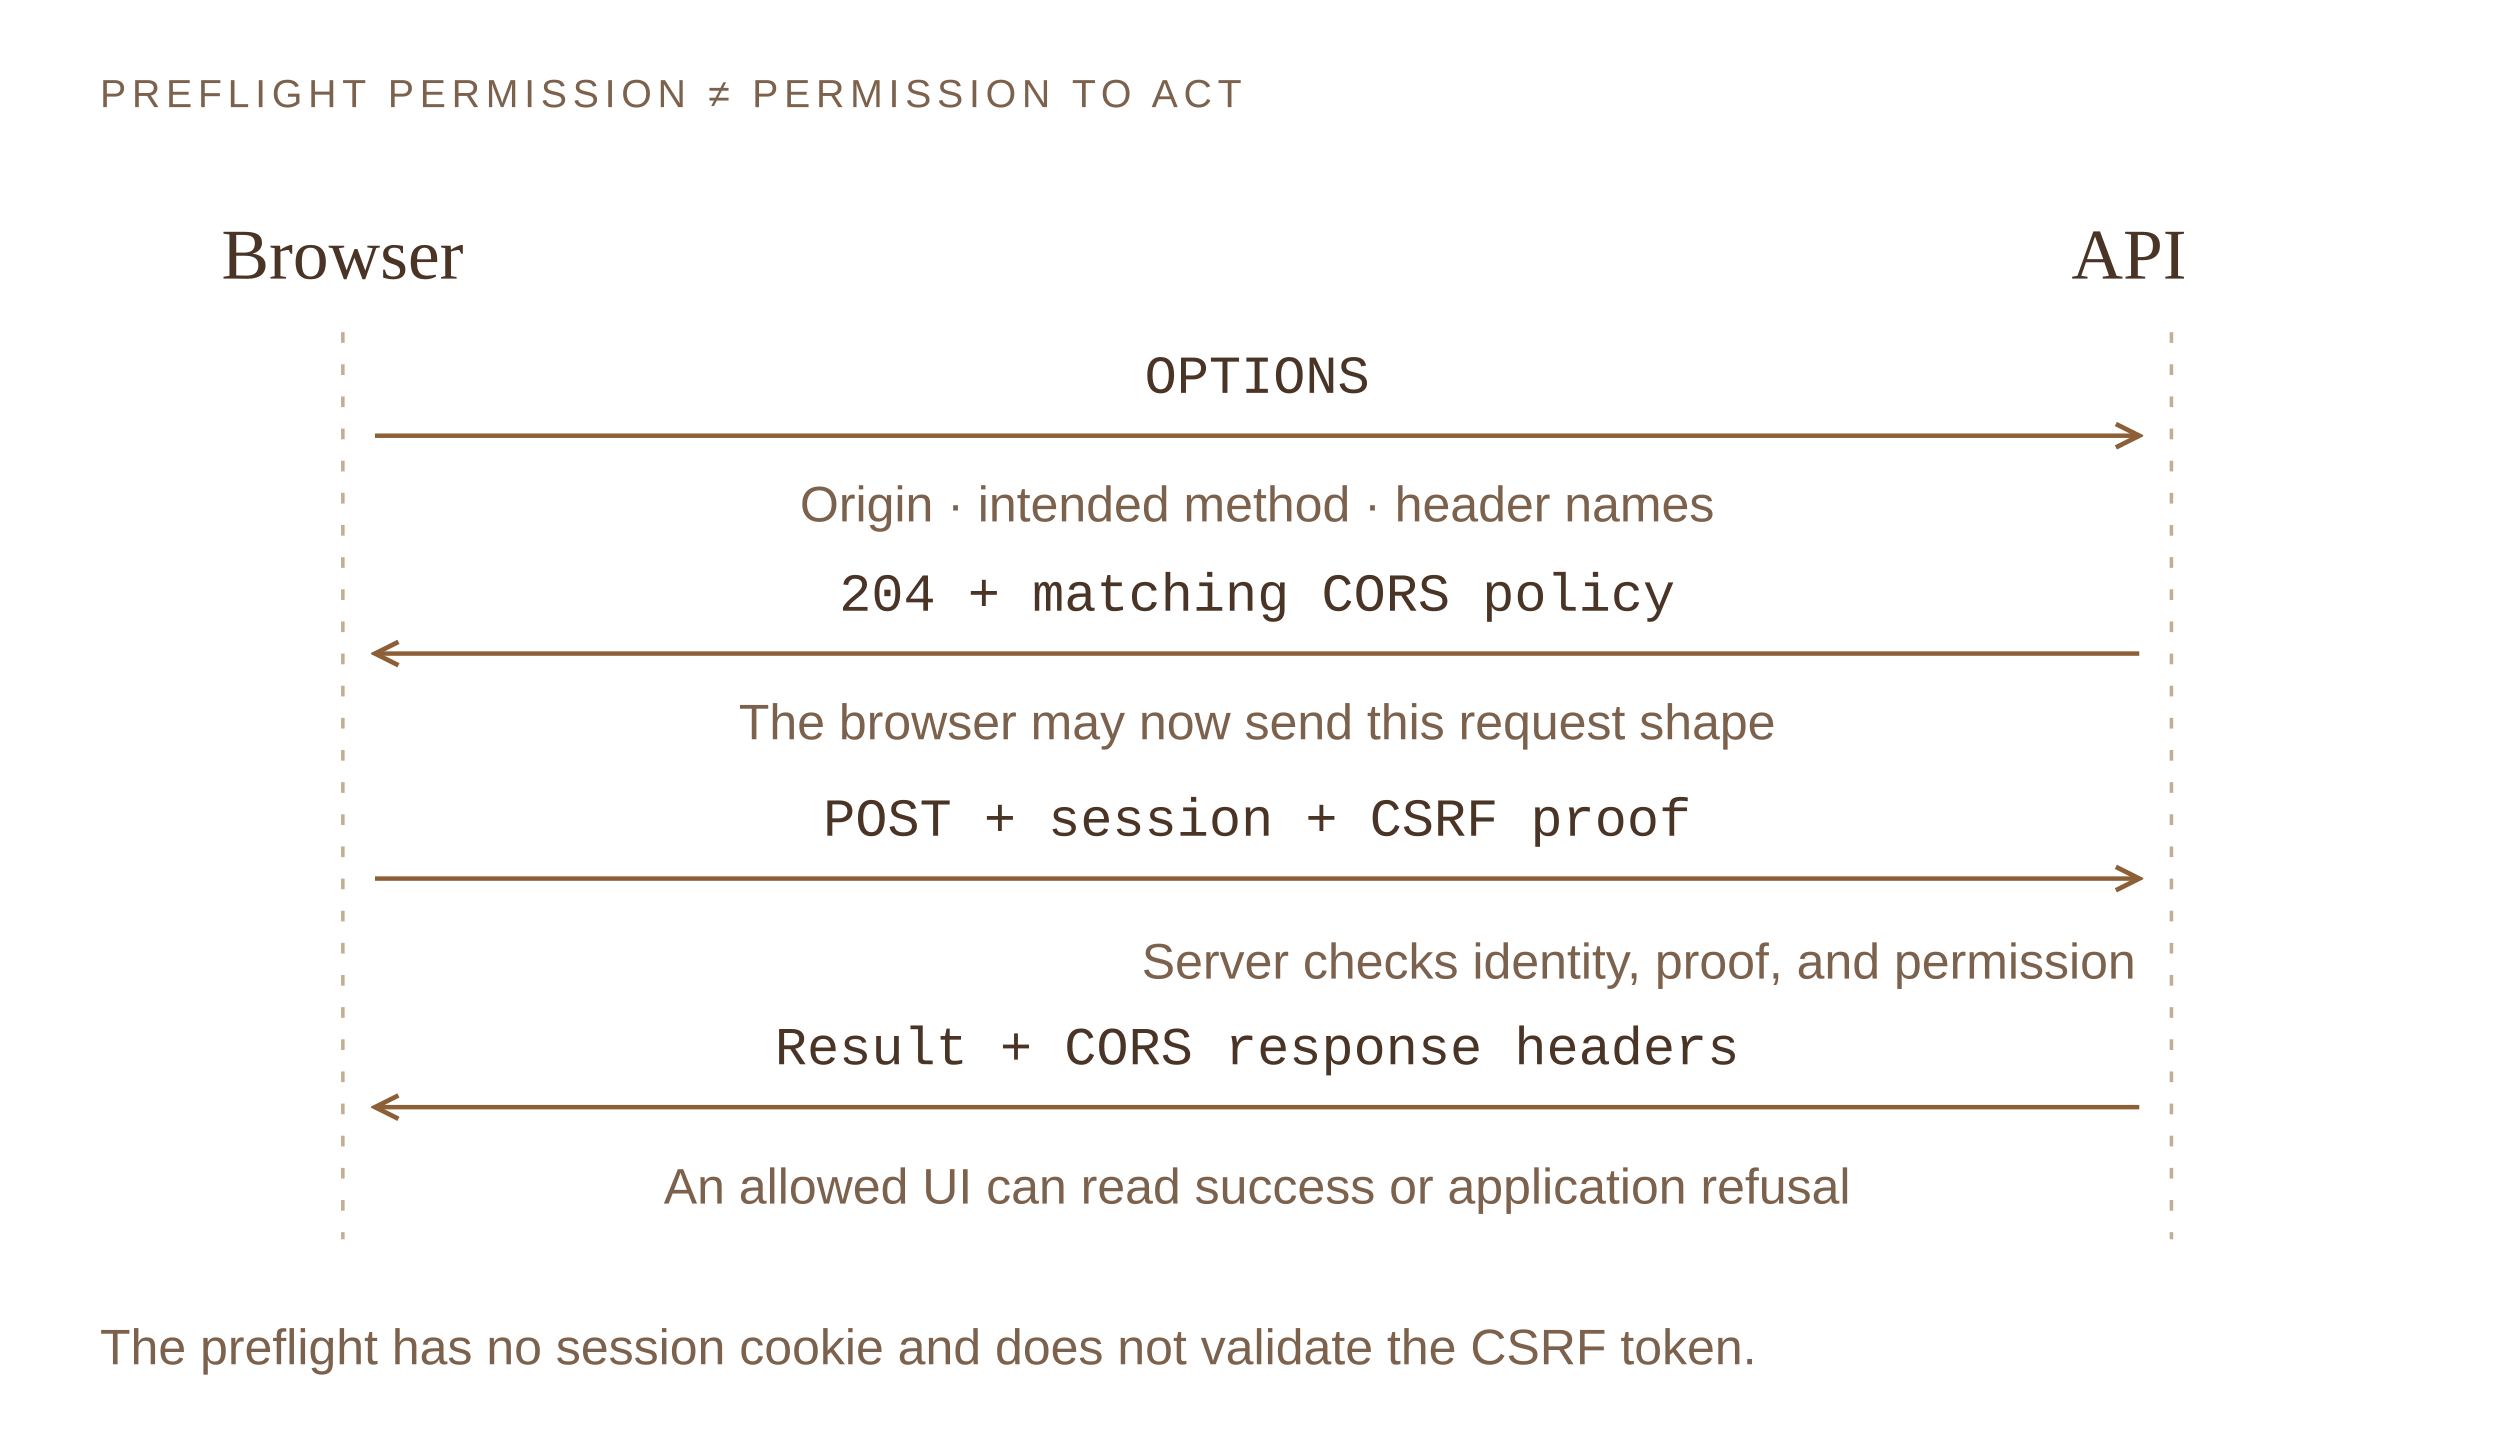
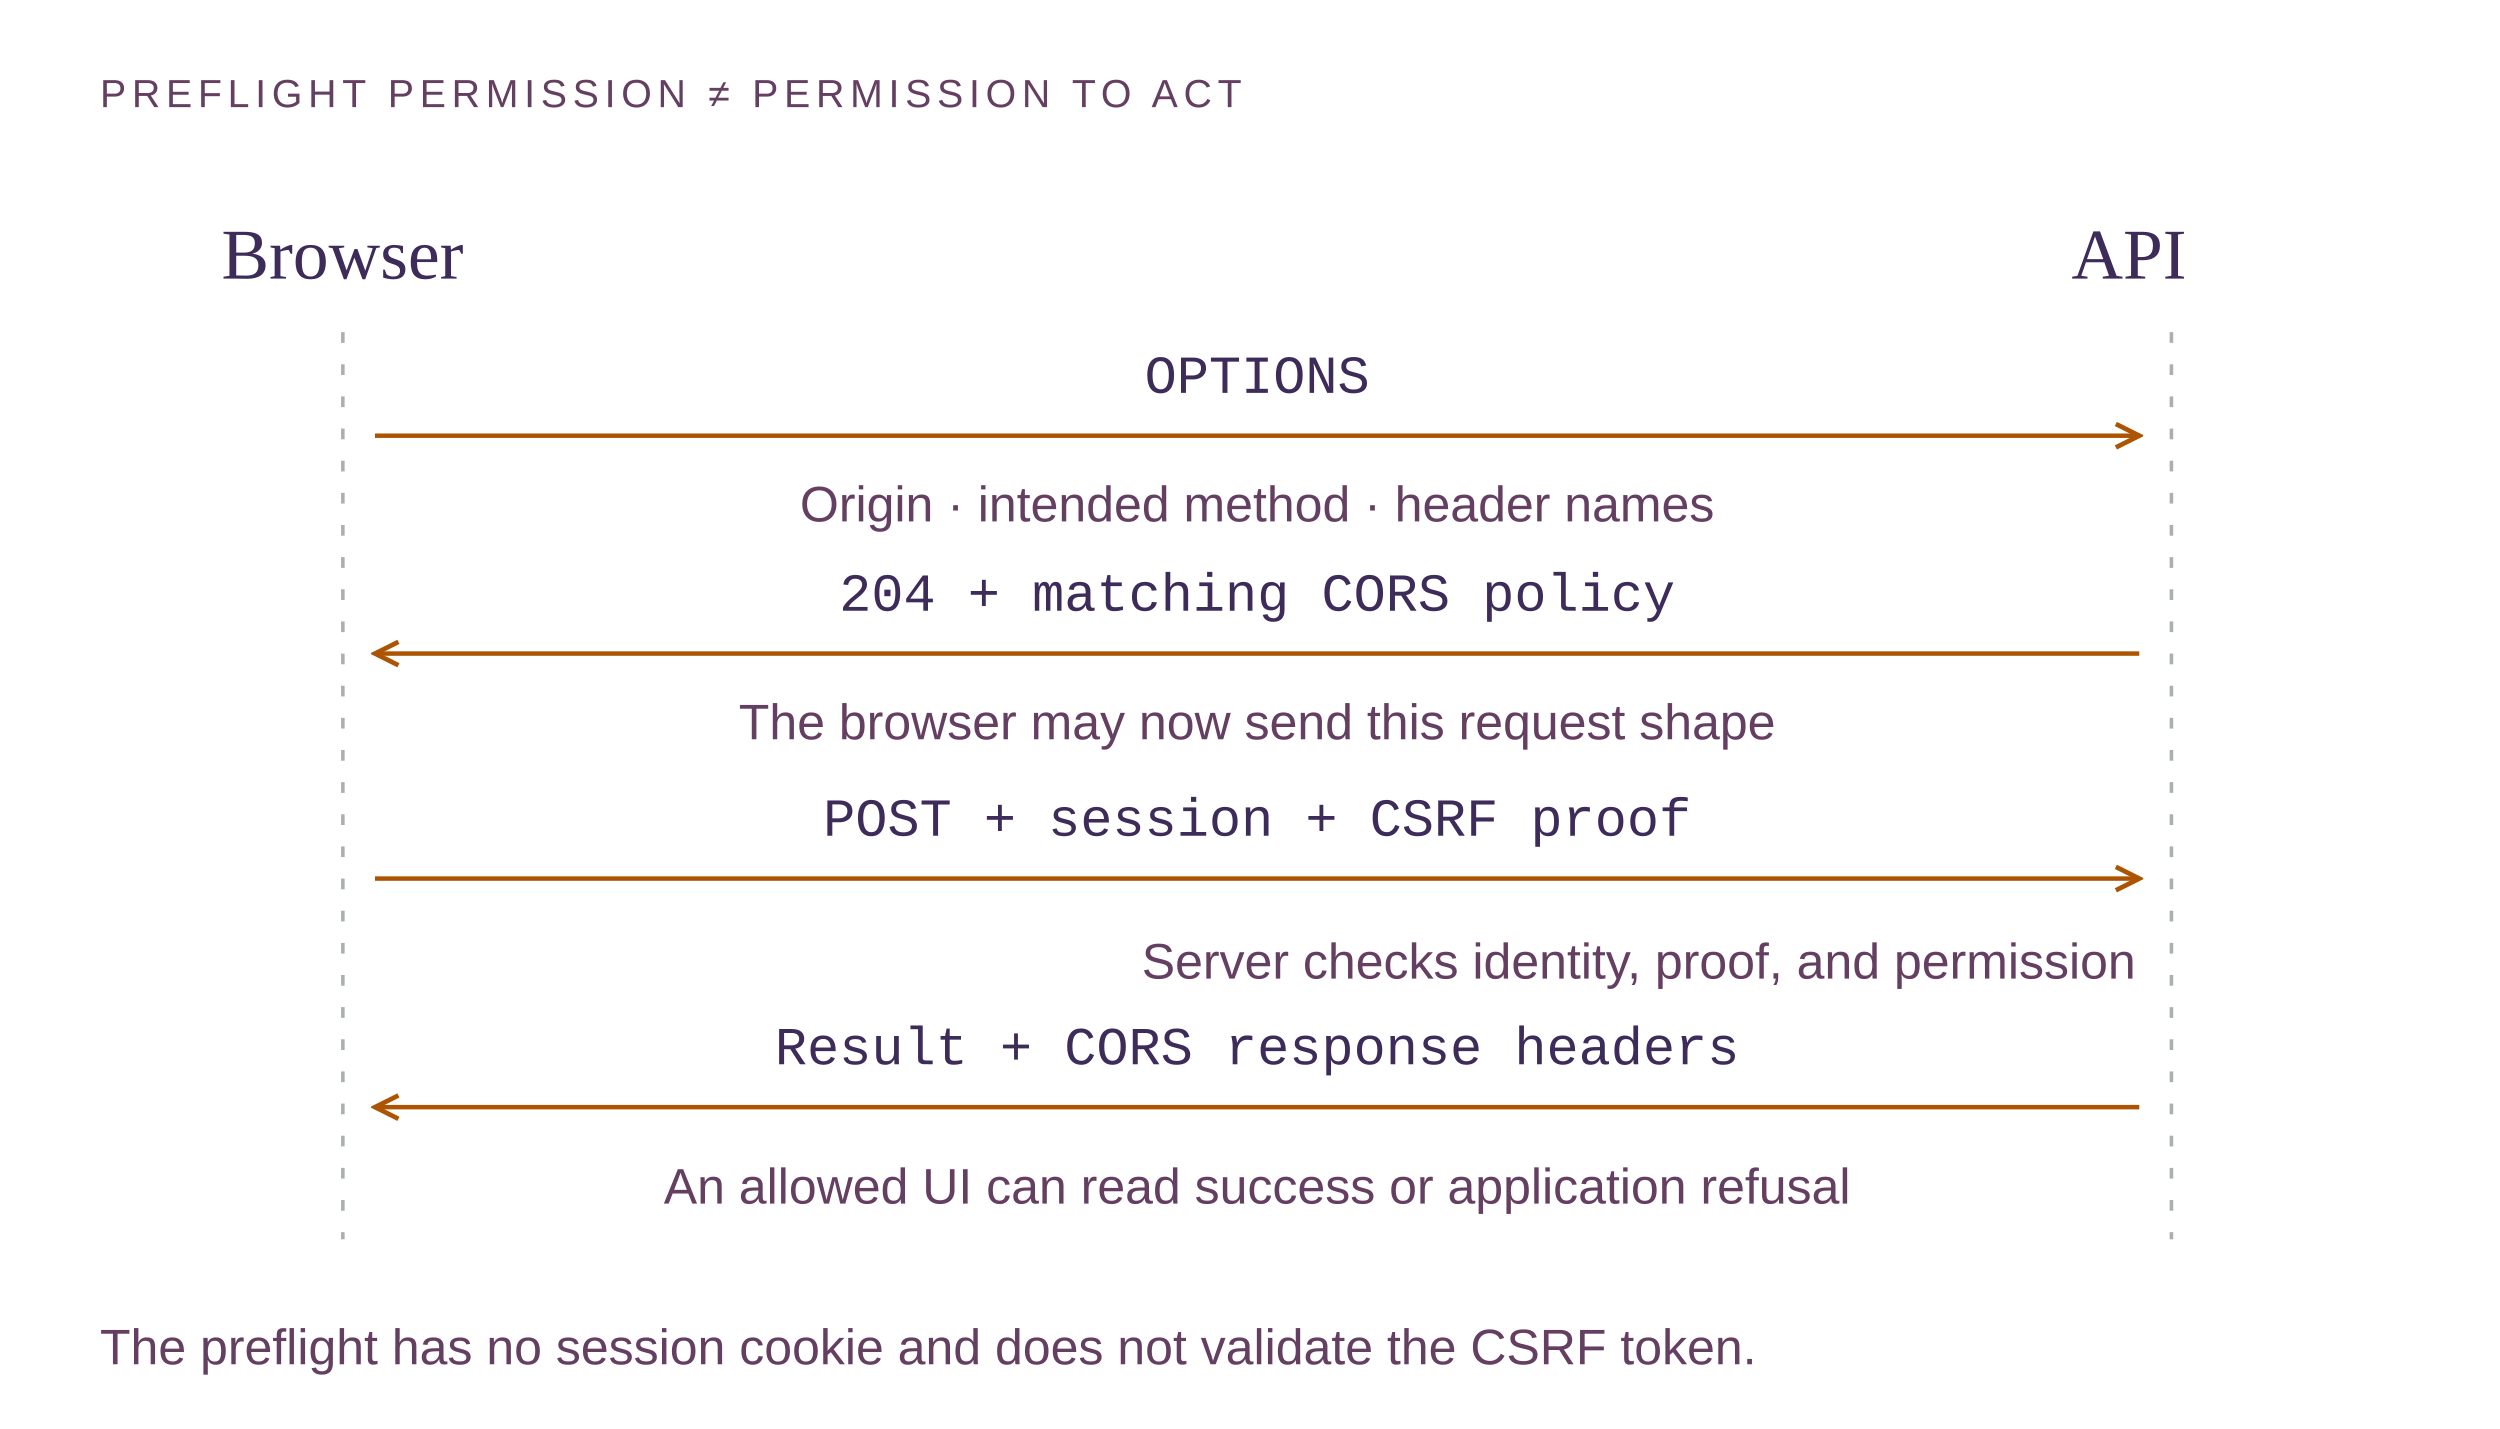
<svg xmlns="http://www.w3.org/2000/svg" viewBox="0 0 700 400" width="700" height="400" role="img" aria-labelledby="title desc">
  <defs>
    <marker id="arrow" viewBox="0 0 8 8" refX="7" refY="4" markerWidth="7" markerHeight="7" orient="auto-start-reverse">
-       <path d="M 1 1 L 7 4 L 1 7" fill="none" stroke="#8d5f36" stroke-width="1.2" />
+       <path d="M 1 1 L 7 4 L 1 7" fill="none" stroke="#ac5402" stroke-width="1.2" />
    </marker>
  </defs>
  <style>
-     text { fill: #493426; font-family: Georgia, 'Times New Roman', serif; }
-     .eyebrow { fill: #7c624d; font-family: Arial, sans-serif; font-size: 11px; letter-spacing: 1.6px; }
+     text { fill: #3d2b5a; font-family: Georgia, 'Times New Roman', serif; }
+     .eyebrow { fill: #643f61; font-family: Arial, sans-serif; font-size: 11px; letter-spacing: 1.6px; }
    .main { font-size: 20px; }
-     .note { fill: #7c624d; font-family: Arial, sans-serif; font-size: 14px; }
+     .note { fill: #643f61; font-family: Arial, sans-serif; font-size: 14px; }
    .mono { font-family: 'Courier New', monospace; }
    .strong { font-size: 15px; }
    .small { font-size: 14px; }
-     .label { fill: #8d5f36; font-family: Arial, sans-serif; font-size: 13px; }
-     .frame, .rule { fill: none; stroke: #c5ad94; stroke-width: 1; }
-     .lifeline { fill: none; stroke: #c5ad94; stroke-width: 1; stroke-dasharray: 3 6; }
-     .arrow { fill: none; stroke: #8d5f36; stroke-width: 1.25; marker-end: url(#arrow); }
+     .label { fill: #ac5402; font-family: Arial, sans-serif; font-size: 13px; }
+     .frame, .rule { fill: none; stroke: #aab0ad; stroke-width: 1; }
+     .lifeline { fill: none; stroke: #aab0ad; stroke-width: 1; stroke-dasharray: 3 6; }
+     .arrow { fill: none; stroke: #ac5402; stroke-width: 1.25; marker-end: url(#arrow); }
  </style>
  <text x="28" y="30" class="eyebrow">PREFLIGHT PERMISSION ≠ PERMISSION TO ACT</text>
  <text x="62" y="78" class="main">Browser</text>
  <text x="580" y="78" class="main">API</text>
  <path d="M 96 93 V 347 M 608 93 V 347" class="lifeline" />
  <path d="M 105 122 H 599" class="arrow" />
  <text x="352" y="110" class="mono strong" text-anchor="middle">OPTIONS</text>
  <text x="352" y="146" class="note" text-anchor="middle">Origin · intended method · header names</text>
  <path d="M 599 183 H 105" class="arrow" />
  <text x="352" y="171" class="mono strong" text-anchor="middle">204 + matching CORS policy</text>
  <text x="352" y="207" class="note" text-anchor="middle">The browser may now send this request shape</text>
  <path d="M 105 246 H 599" class="arrow" />
  <text x="352" y="234" class="mono strong" text-anchor="middle">POST + session + CSRF proof</text>
  <text x="598" y="274" class="note" text-anchor="end">Server checks identity, proof, and permission</text>
  <path d="M 599 310 H 105" class="arrow" />
  <text x="352" y="298" class="mono strong" text-anchor="middle">Result + CORS response headers</text>
  <text x="352" y="337" class="note" text-anchor="middle">An allowed UI can read success or application refusal</text>
  <text x="28" y="382" class="note">The preflight has no session cookie and does not validate the CSRF token.</text>
</svg>
